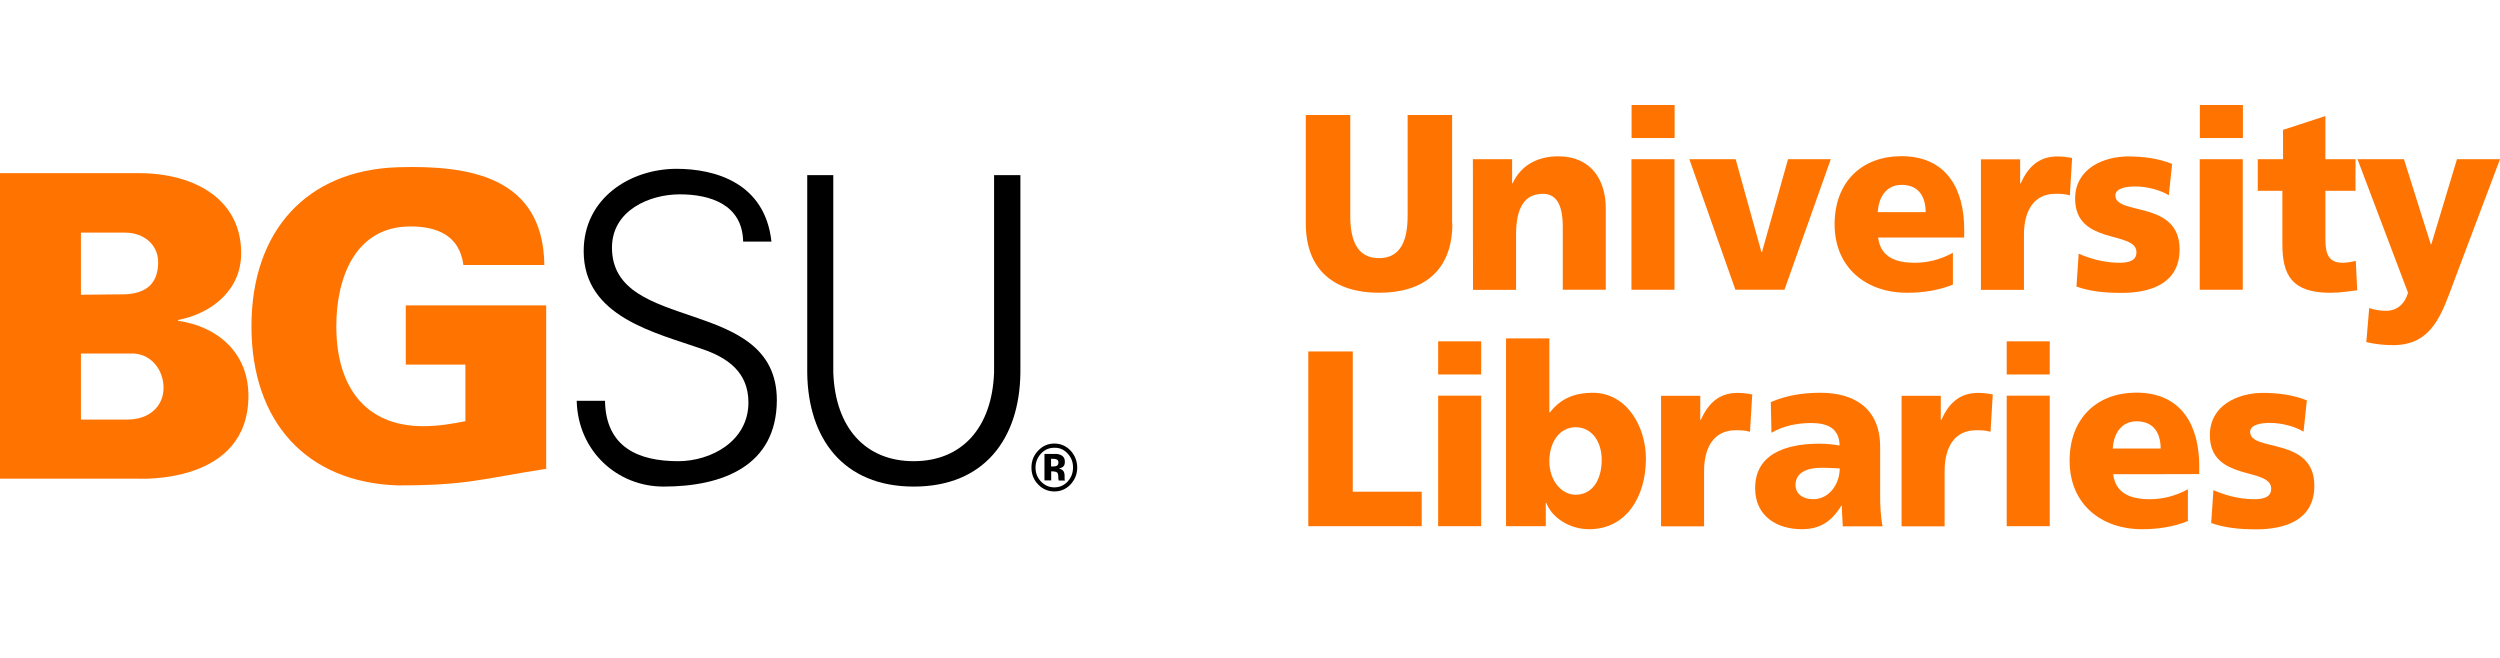
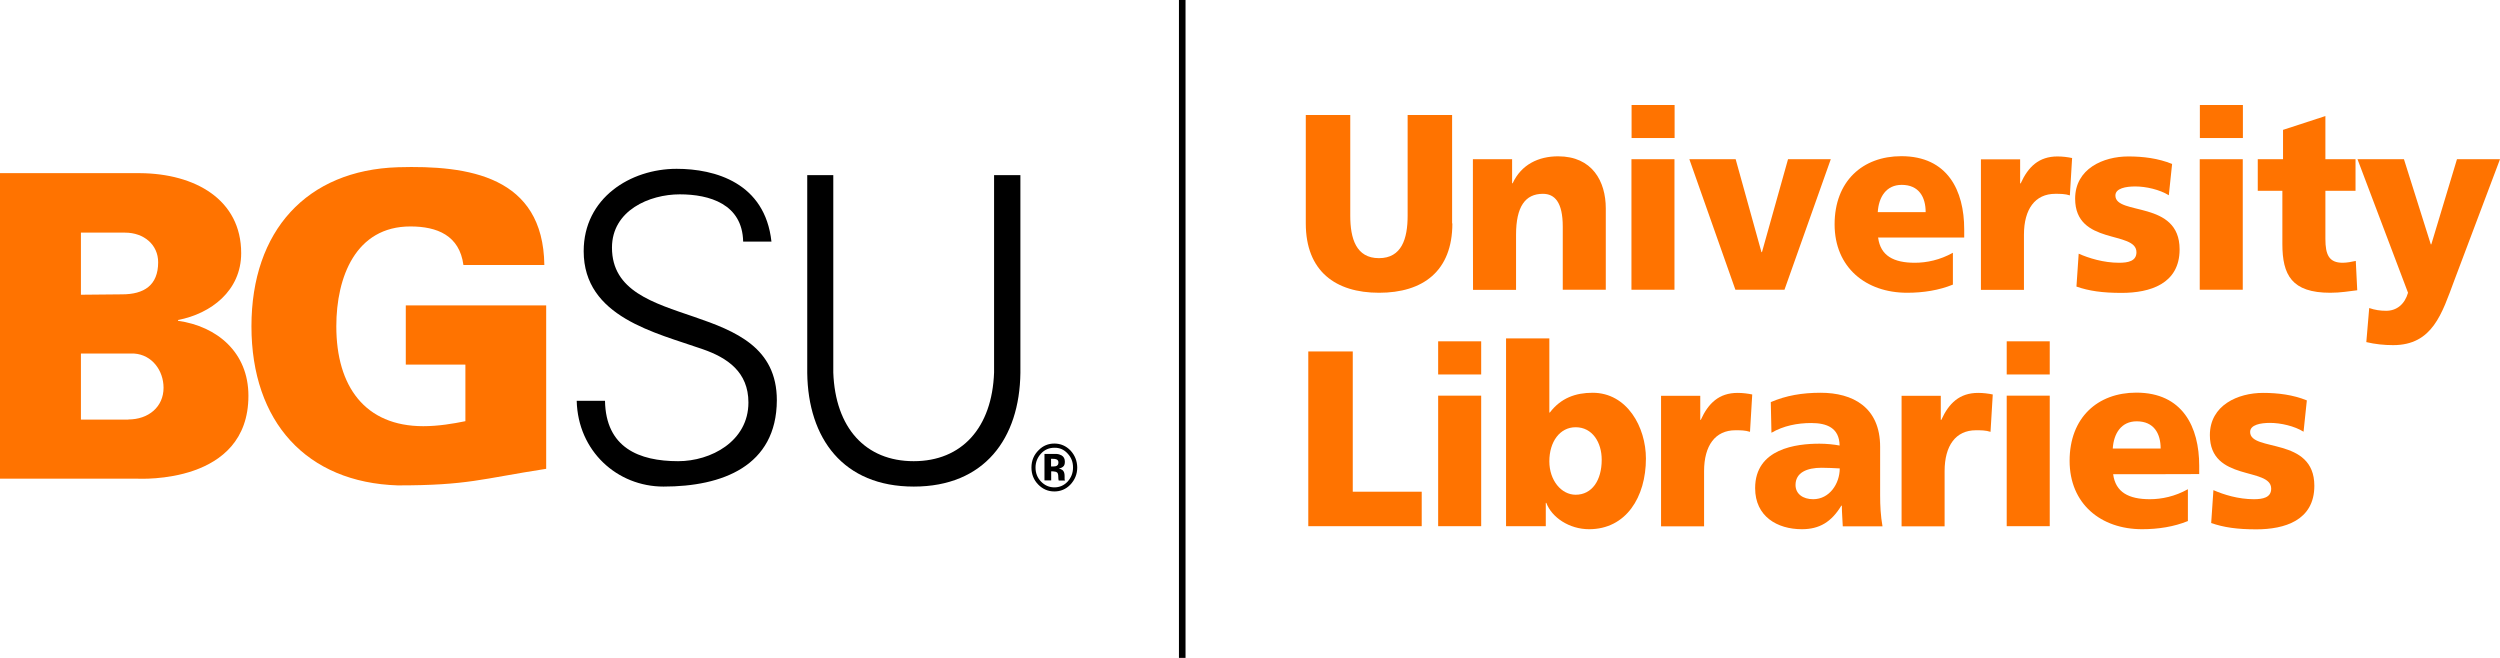
<svg xmlns="http://www.w3.org/2000/svg" viewBox="0 0 190 50">
  <style>
        #bg, #ul { fill: #FF7300 }
        #su { fill: #000 }
-         line { fill: none; stroke: #000; stroke-width: 0.5 }
+         #line { fill: none; stroke: #000; stroke-width: 0.5 }
    </style>
  <g id="bg">
    <path d="M0 36.38V13.16h10.64c4.18.03 7.69 2 7.69 6.08 0 2.86-2.3 4.6-4.8 5.08v.06c2.95.42 5.35 2.38 5.35 5.7 0 6.75-8.23 6.3-8.46 6.3H0zm9.75-4.5c1.54 0 2.68-.96 2.68-2.41 0-1.29-.86-2.51-2.24-2.6H6.15v5.02h3.6v-.01zm-3.6-9.48l3.13-.03c1.66 0 2.74-.68 2.74-2.44 0-1.32-1.07-2.25-2.52-2.25H6.15v4.72z" />
    <path d="M35.36 27.71h-4.52v-4.5h10.67v12.42c-4.98.77-5.93 1.26-11.28 1.26-6.92-.22-11.12-4.82-11.12-12.09s4.21-11.87 11.13-12.09c5.38-.16 11.04.68 11.13 7.43h-6.15c-.3-2.25-2-2.93-4.03-2.93-4.15 0-5.63 3.83-5.63 7.59 0 4.57 2.18 7.59 6.61 7.59 1.14 0 2.27-.19 3.2-.38v-4.29h-.01z" />
  </g>
  <g id="su">
    <path d="M50.43 36.98c-3.53 0-6.51-2.7-6.6-6.52h2.15c.06 3.56 2.58 4.59 5.56 4.59 2.49 0 5.34-1.51 5.34-4.46 0-2.32-1.6-3.4-3.47-4.05-3.59-1.26-9.05-2.44-9.05-7.45 0-4.05 3.56-6.26 7.06-6.26 2.92 0 6.72 1.06 7.21 5.53h-2.15c-.06-2.85-2.55-3.59-4.82-3.59-2.3 0-5.15 1.22-5.15 4.05 0 6.59 12.53 3.59 12.53 11.6-.02 5.02-4.16 6.56-8.61 6.56z" />
    <path d="M63.33 13.31v15c.15 4.21 2.45 6.74 6.11 6.74s5.96-2.54 6.11-6.74v-15h2v15.03c-.06 4.98-2.73 8.64-8.1 8.64-5.37 0-8.04-3.66-8.1-8.64V13.31h1.98z" />
    <path d="M81.14 34.47c.28.3.41.64.41 1.06s-.14.77-.41 1.07c-.28.3-.62.44-1.01.44s-.73-.15-1.01-.44-.42-.64-.42-1.07c0-.4.14-.75.41-1.05.28-.31.63-.45 1.02-.45.39-.01.73.13 1.01.44zm.22-.23c-.34-.35-.75-.53-1.23-.53-.45 0-.86.16-1.19.5-.36.35-.55.79-.55 1.32 0 .51.17.94.51 1.29s.75.53 1.23.53c.47 0 .88-.17 1.21-.51.35-.37.53-.8.53-1.32-.01-.5-.18-.92-.51-1.28zm-1.02 1.14c-.06.05-.15.07-.27.07h-.19v-.58H80c.13 0 .22.01.29.04.1.04.15.12.15.23 0 .11-.03.2-.1.24zm-.47.44h.11l.11.01c.08.01.13.02.17.03.07.03.12.07.14.15.02.04.03.13.03.24s.01.21.03.27h.48l-.02-.05c-.01-.02-.01-.04-.01-.06v-.24c0-.2-.05-.36-.17-.45-.06-.05-.15-.08-.27-.12.13-.01.24-.06.33-.14.09-.07.13-.2.13-.37 0-.22-.08-.38-.25-.48-.1-.05-.22-.1-.37-.11h-.93v2.01h.51v-.7h-.02z" />
  </g>
  <path id="line" d="M89.85 0v50" />
  <g id="ul">
    <path d="M110.38 16.98c0 3.64-2.25 5.27-5.57 5.27-3.31 0-5.57-1.64-5.57-5.27V8.74h3.38v7.65c0 1.75.45 3.23 2.18 3.23 1.73 0 2.18-1.48 2.18-3.23V8.74h3.38v8.24z" />
    <path d="M111.94 12.1h2.98v1.83h.04c.66-1.43 1.97-2.05 3.46-2.05 2.59 0 3.62 1.9 3.62 3.96v6.18h-3.27v-4.8c0-1.86-.62-2.49-1.51-2.49-1.34 0-2.04.97-2.04 3.11v4.19h-3.27c-.01 0-.01-9.93-.01-9.93z" />
    <path d="M127.27 10.49H124V7.98h3.27v2.51zm-3.28 1.61h3.27v9.92h-3.27V12.1z" />
    <path d="M128.39 12.1h3.52l1.96 7.06h.04l1.98-7.06h3.25l-3.52 9.92h-3.73l-3.5-9.92z" />
    <path d="M142.74 18.07c.18 1.37 1.18 1.9 2.79 1.9.89 0 1.91-.21 2.89-.76v2.42c-1.05.43-2.25.62-3.48.62-3.13 0-5.51-1.92-5.51-5.2s2.13-5.18 5.07-5.18c3.52 0 4.78 2.61 4.78 5.56v.62h-6.55v.02zm3.61-1.95c0-1.14-.51-2.07-1.82-2.07-1.18 0-1.75.93-1.82 2.07h3.64z" />
    <path d="M157.31 14.85c-.36-.12-.73-.12-1.11-.12-1.53 0-2.38 1.16-2.38 3.11v4.19h-3.27v-9.92h2.98v1.83h.04c.57-1.26 1.38-2.05 2.8-2.05.38 0 .78.05 1.11.12l-.17 2.84z" />
    <path d="M157.98 19.28c.77.34 1.89.69 3.07.69.68 0 1.32-.12 1.32-.8 0-1.67-4.66-.5-4.66-4.07 0-2.28 2.14-3.21 4.04-3.21 1.13 0 2.27.14 3.33.57l-.25 2.38c-.69-.43-1.73-.67-2.55-.67-.71 0-1.51.14-1.51.69 0 1.54 4.88.33 4.88 4.09 0 2.64-2.27 3.31-4.41 3.31-1.47 0-2.48-.15-3.43-.48l.17-2.5z" />
    <path d="M170.46 10.49h-3.27V7.98h3.27v2.51zm-3.28 1.61h3.27v9.92h-3.27V12.1z" />
    <path d="M171.58 12.1h1.93V9.87l3.22-1.05v3.28h2.29v2.4h-2.29v3.66c0 1.19.27 1.81 1.31 1.81.32 0 .68-.07 1-.14l.11 2.23c-.62.07-1.24.19-2.05.19-2.93 0-3.64-1.35-3.64-3.71V14.5h-1.87v-2.4h-.01z" />
    <path d="M180.06 23.41c.43.15.84.21 1.29.21.8 0 1.41-.5 1.66-1.37l-3.84-10.15h3.53l2.04 6.47h.04l1.95-6.47H190l-3.48 9.23c-.93 2.49-1.64 4.9-4.64 4.9-.69 0-1.36-.07-2.04-.23l.22-2.59z" />
    <path d="M99.43 26.71h3.38v10.66h5.24v2.62h-8.62V26.71z" />
    <path d="M112.57 28.46h-3.27v-2.52h3.27v2.52zm-3.27 1.61h3.27v9.92h-3.27v-9.92z" />
    <path d="M114.46 25.72h3.29v5.63h.04c.84-1.1 1.95-1.5 3.25-1.5 2.62 0 4.05 2.61 4.05 5 0 2.93-1.51 5.37-4.32 5.37-1.51 0-2.84-.9-3.25-2h-.04v1.77h-3.02V25.72zm5.29 6.75c-1.2 0-2 1.1-2 2.59 0 1.45.91 2.54 2 2.54 1.24 0 1.98-1.09 1.98-2.66 0-1.32-.71-2.47-1.98-2.47z" />
    <path d="M133 32.82c-.36-.12-.73-.12-1.11-.12-1.53 0-2.38 1.16-2.38 3.11V40h-3.27v-9.92h2.98v1.83h.04c.57-1.26 1.38-2.05 2.8-2.05.38 0 .78.05 1.11.12l-.17 2.84z" />
    <path d="M140.05 39.99c-.02-.53-.07-1.05-.07-1.56h-.04c-.75 1.24-1.66 1.79-3 1.79-1.87 0-3.55-.97-3.55-3.12 0-3.02 3.15-3.38 4.89-3.38.53 0 1.11.06 1.53.14-.02-1.35-.98-1.71-2.16-1.71-1.05 0-2.11.21-3.02.74l-.05-2.33c1.16-.5 2.38-.71 3.79-.71 2.42 0 4.52 1.08 4.52 4.11v3.69c0 .78.04 1.56.18 2.35h-3.02zm-2.25-2.05c1.24 0 2.02-1.18 2.02-2.34-.41-.02-.89-.05-1.38-.05-1.11 0-1.98.36-1.98 1.31 0 .68.57 1.08 1.34 1.08z" />
    <path d="M151.28 32.82c-.36-.12-.73-.12-1.11-.12-1.53 0-2.38 1.16-2.38 3.11V40h-3.27v-9.92h2.98v1.83h.04c.57-1.26 1.38-2.05 2.8-2.05.38 0 .78.05 1.11.12l-.17 2.84z" />
    <path d="M155.78 28.46h-3.27v-2.52h3.27v2.52zm-3.27 1.61h3.27v9.92h-3.27v-9.92z" />
    <path d="M160.6 36.04c.18 1.37 1.18 1.9 2.79 1.9.89 0 1.91-.21 2.89-.76v2.42c-1.05.43-2.25.62-3.48.62-3.13 0-5.51-1.92-5.51-5.2s2.13-5.18 5.07-5.18c3.52 0 4.78 2.61 4.78 5.56v.63c.01.01-6.54.01-6.54.01zm3.61-1.95c0-1.14-.51-2.07-1.82-2.07-1.18 0-1.75.93-1.82 2.07h3.64z" />
    <path d="M168.22 37.25c.77.34 1.89.69 3.07.69.68 0 1.32-.12 1.32-.8 0-1.67-4.66-.5-4.66-4.07 0-2.28 2.14-3.21 4.04-3.21 1.13 0 2.27.14 3.33.57l-.25 2.38c-.69-.43-1.73-.67-2.55-.67-.71 0-1.51.14-1.51.69 0 1.54 4.88.33 4.88 4.09 0 2.64-2.27 3.31-4.41 3.31-1.47 0-2.48-.15-3.43-.48l.17-2.5z" />
  </g>
</svg>
